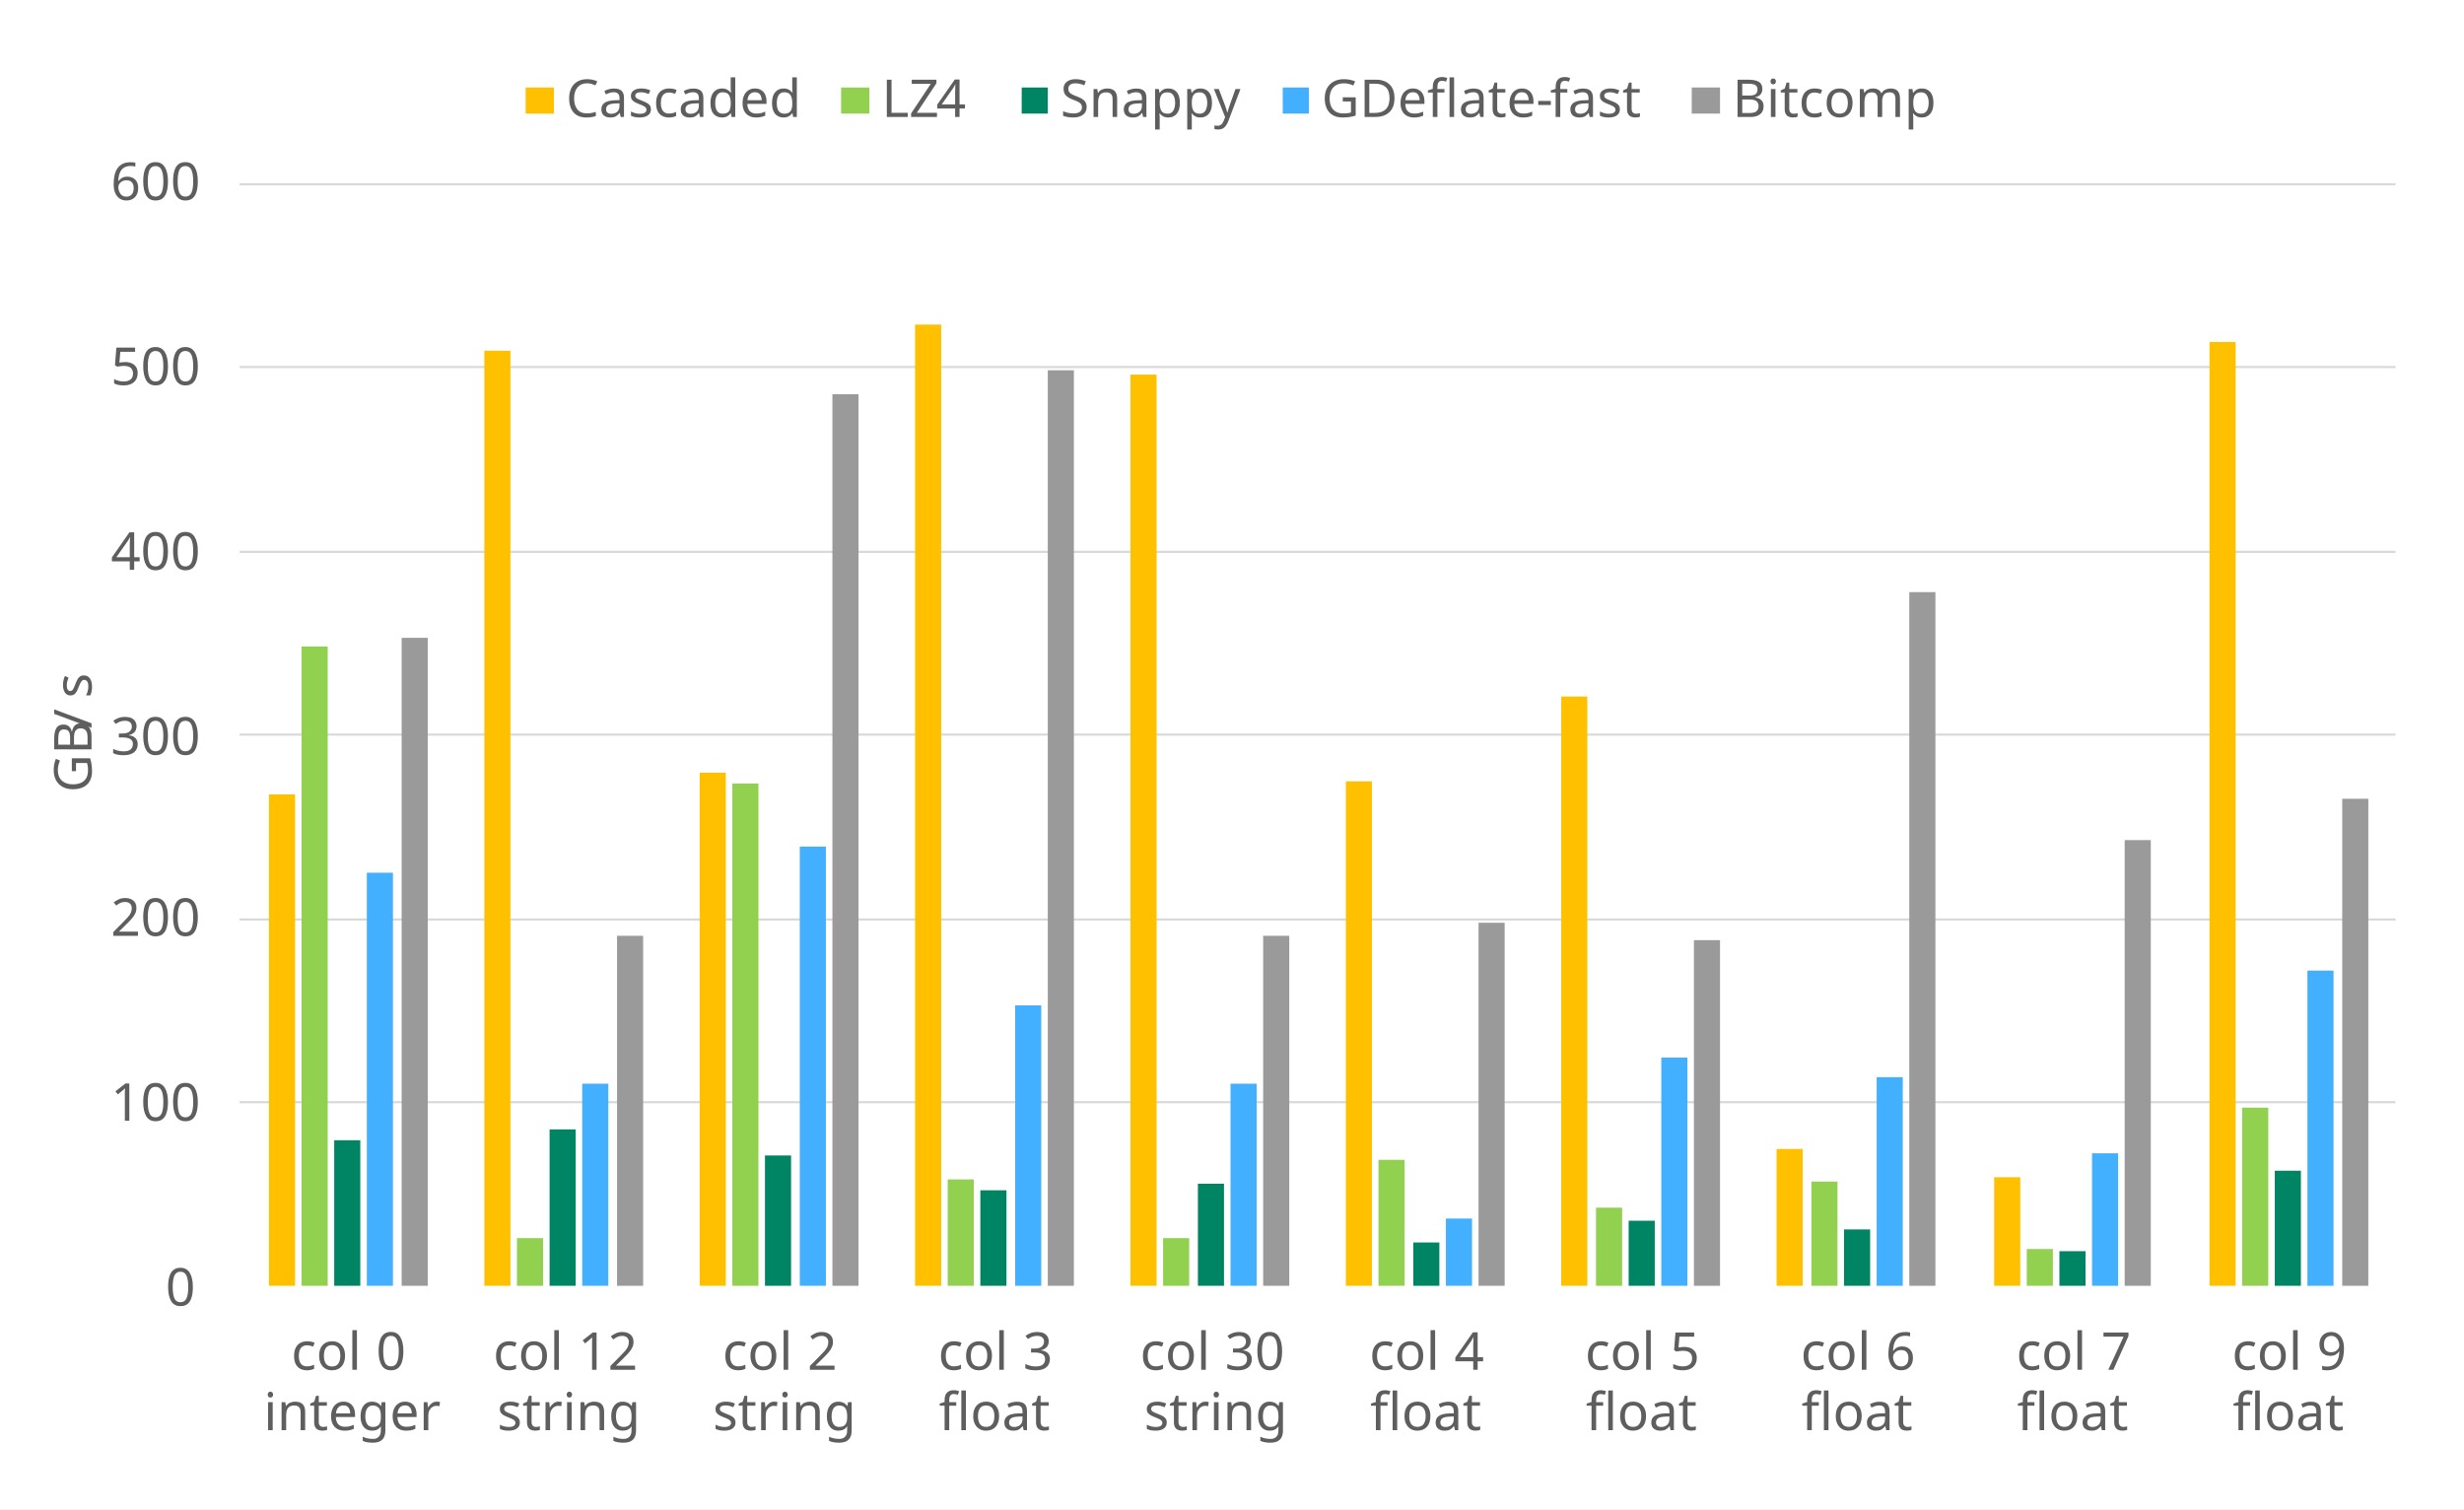
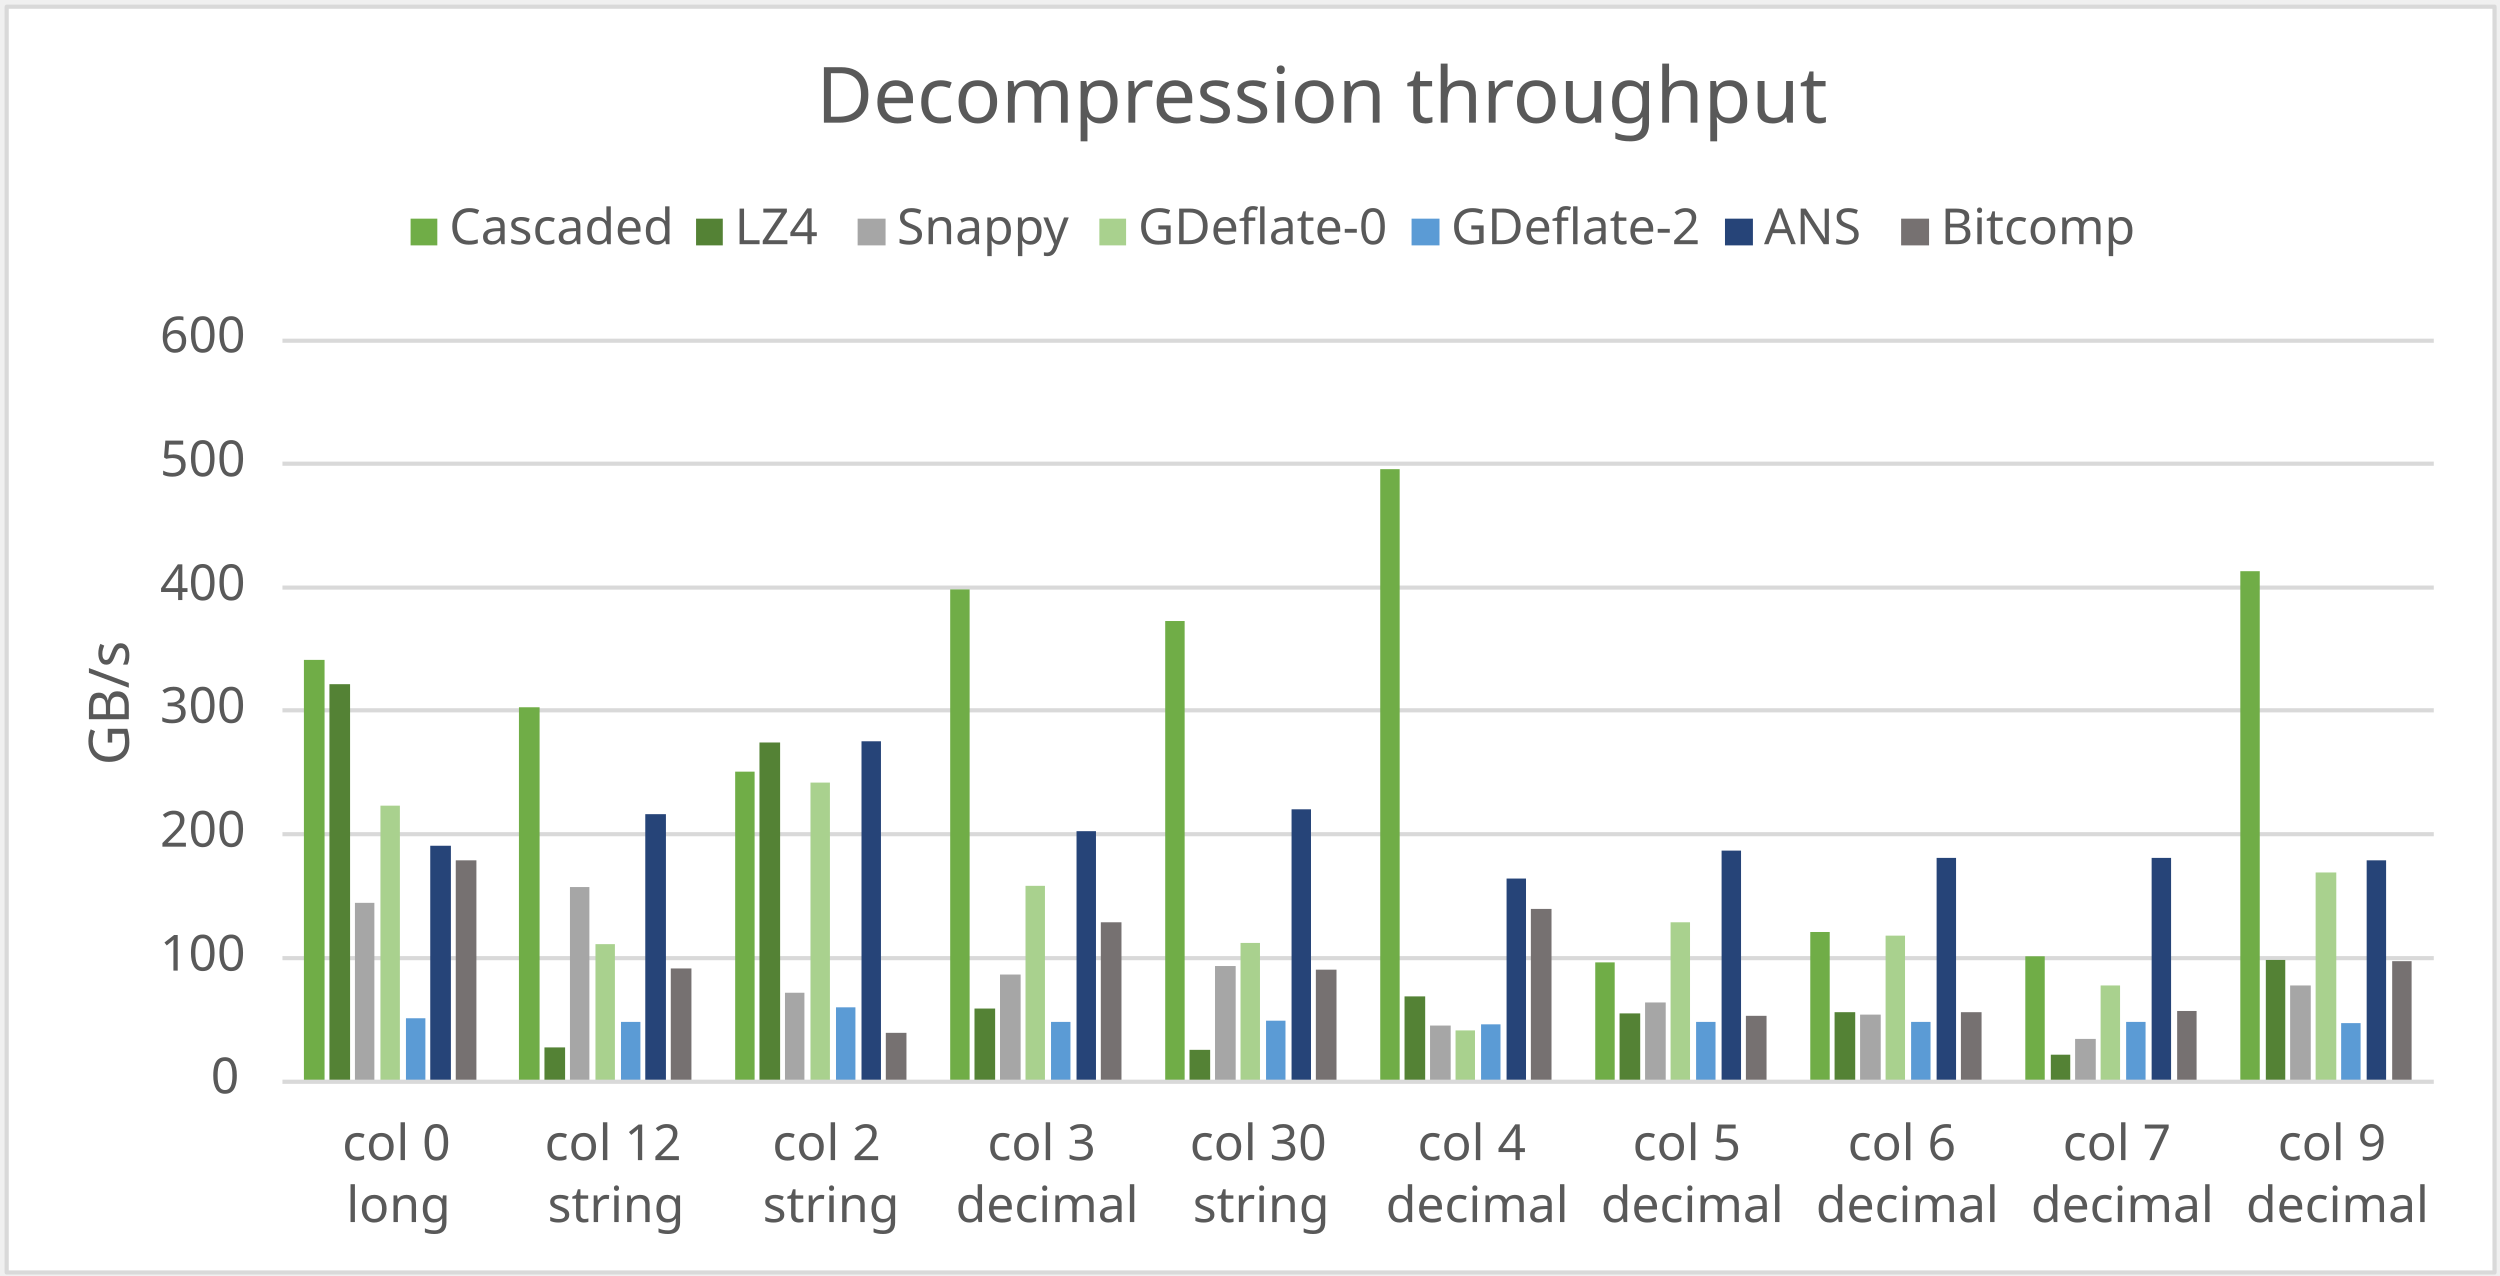
- <svg xmlns="http://www.w3.org/2000/svg" width="653" height="400" overflow="hidden">
+ <svg xmlns="http://www.w3.org/2000/svg" width="2058" height="1050" overflow="hidden">
  <defs>
    <clipPath id="clip0">
-       <rect x="193" y="248" width="653" height="400" />
+       <rect x="5234" y="6063" width="2058" height="1050" />
    </clipPath>
    <clipPath id="clip1">
-       <rect x="193" y="259" width="644" height="376" />
+       <rect x="5238" y="6068" width="2049" height="1041" />
    </clipPath>
    <clipPath id="clip2">
-       <rect x="256" y="296" width="573" height="294" />
+       <rect x="5466" y="6343" width="1774" height="613" />
    </clipPath>
    <clipPath id="clip3">
-       <rect x="256" y="296" width="573" height="294" />
+       <rect x="5466" y="6343" width="1774" height="613" />
    </clipPath>
    <clipPath id="clip4">
-       <rect x="256" y="296" width="573" height="294" />
+       <rect x="5466" y="6343" width="1774" height="613" />
    </clipPath>
    <clipPath id="clip5">
-       <rect x="256" y="296" width="573" height="294" />
+       <rect x="5466" y="6343" width="1774" height="613" />
    </clipPath>
    <clipPath id="clip6">
-       <rect x="256" y="296" width="573" height="294" />
+       <rect x="5466" y="6343" width="1774" height="613" />
    </clipPath>
    <clipPath id="clip7">
-       <rect x="193" y="259" width="644" height="376" />
+       <rect x="5466" y="6343" width="1774" height="613" />
    </clipPath>
    <clipPath id="clip8">
-       <rect x="193" y="259" width="644" height="376" />
+       <rect x="5466" y="6343" width="1774" height="613" />
    </clipPath>
    <clipPath id="clip9">
-       <rect x="193" y="259" width="644" height="376" />
+       <rect x="5238" y="6068" width="2049" height="1041" />
    </clipPath>
    <clipPath id="clip10">
-       <rect x="193" y="259" width="644" height="376" />
+       <rect x="5238" y="6068" width="2049" height="1041" />
    </clipPath>
    <clipPath id="clip11">
-       <rect x="193" y="259" width="644" height="376" />
+       <rect x="5238" y="6068" width="2049" height="1041" />
    </clipPath>
    <clipPath id="clip12">
-       <rect x="193" y="259" width="644" height="376" />
+       <rect x="5238" y="6068" width="2049" height="1041" />
    </clipPath>
    <clipPath id="clip13">
-       <rect x="193" y="259" width="644" height="376" />
+       <rect x="5238" y="6068" width="2049" height="1041" />
    </clipPath>
    <clipPath id="clip14">
-       <rect x="193" y="259" width="644" height="376" />
+       <rect x="5238" y="6068" width="2049" height="1041" />
    </clipPath>
    <clipPath id="clip15">
-       <rect x="193" y="259" width="644" height="376" />
+       <rect x="5238" y="6068" width="2049" height="1041" />
    </clipPath>
    <clipPath id="clip16">
-       <rect x="193" y="259" width="644" height="376" />
+       <rect x="5238" y="6068" width="2049" height="1041" />
    </clipPath>
    <clipPath id="clip17">
-       <rect x="193" y="259" width="644" height="376" />
+       <rect x="5238" y="6068" width="2049" height="1041" />
    </clipPath>
    <clipPath id="clip18">
-       <rect x="193" y="259" width="644" height="376" />
+       <rect x="5238" y="6068" width="2049" height="1041" />
    </clipPath>
    <clipPath id="clip19">
-       <rect x="193" y="259" width="644" height="376" />
+       <rect x="5238" y="6068" width="2049" height="1041" />
    </clipPath>
    <clipPath id="clip20">
-       <rect x="193" y="259" width="644" height="376" />
+       <rect x="5238" y="6068" width="2049" height="1041" />
    </clipPath>
    <clipPath id="clip21">
-       <rect x="193" y="259" width="644" height="376" />
+       <rect x="5238" y="6068" width="2049" height="1041" />
    </clipPath>
    <clipPath id="clip22">
-       <rect x="193" y="259" width="644" height="376" />
+       <rect x="5238" y="6068" width="2049" height="1041" />
    </clipPath>
    <clipPath id="clip23">
-       <rect x="193" y="259" width="644" height="376" />
+       <rect x="5238" y="6068" width="2049" height="1041" />
    </clipPath>
    <clipPath id="clip24">
-       <rect x="193" y="259" width="644" height="376" />
+       <rect x="5238" y="6068" width="2049" height="1041" />
    </clipPath>
    <clipPath id="clip25">
-       <rect x="193" y="259" width="644" height="376" />
+       <rect x="5238" y="6068" width="2049" height="1041" />
    </clipPath>
    <clipPath id="clip26">
-       <rect x="193" y="259" width="644" height="376" />
+       <rect x="5238" y="6068" width="2049" height="1041" />
    </clipPath>
    <clipPath id="clip27">
-       <rect x="193" y="259" width="644" height="376" />
+       <rect x="5238" y="6068" width="2049" height="1041" />
    </clipPath>
    <clipPath id="clip28">
-       <rect x="193" y="259" width="644" height="376" />
+       <rect x="5238" y="6068" width="2049" height="1041" />
    </clipPath>
    <clipPath id="clip29">
-       <rect x="193" y="259" width="644" height="376" />
+       <rect x="5238" y="6068" width="2049" height="1041" />
    </clipPath>
    <clipPath id="clip30">
-       <rect x="193" y="259" width="644" height="376" />
+       <rect x="5238" y="6068" width="2049" height="1041" />
    </clipPath>
    <clipPath id="clip31">
-       <rect x="193" y="259" width="644" height="376" />
+       <rect x="5238" y="6068" width="2049" height="1041" />
    </clipPath>
    <clipPath id="clip32">
-       <rect x="193" y="259" width="644" height="376" />
+       <rect x="5238" y="6068" width="2049" height="1041" />
    </clipPath>
    <clipPath id="clip33">
-       <rect x="193" y="259" width="644" height="376" />
+       <rect x="5238" y="6068" width="2049" height="1041" />
    </clipPath>
    <clipPath id="clip34">
-       <rect x="193" y="259" width="644" height="376" />
+       <rect x="5238" y="6068" width="2049" height="1041" />
    </clipPath>
    <clipPath id="clip35">
-       <rect x="193" y="259" width="644" height="376" />
+       <rect x="5238" y="6068" width="2049" height="1041" />
    </clipPath>
    <clipPath id="clip36">
-       <rect x="193" y="259" width="644" height="376" />
+       <rect x="5238" y="6068" width="2049" height="1041" />
    </clipPath>
    <clipPath id="clip37">
-       <rect x="193" y="259" width="644" height="376" />
+       <rect x="5238" y="6068" width="2049" height="1041" />
    </clipPath>
    <clipPath id="clip38">
-       <rect x="193" y="259" width="644" height="376" />
+       <rect x="5238" y="6068" width="2049" height="1041" />
    </clipPath>
    <clipPath id="clip39">
-       <rect x="193" y="259" width="644" height="376" />
+       <rect x="5238" y="6068" width="2049" height="1041" />
    </clipPath>
    <clipPath id="clip40">
-       <rect x="193" y="259" width="644" height="376" />
+       <rect x="5238" y="6068" width="2049" height="1041" />
    </clipPath>
    <clipPath id="clip41">
-       <rect x="193" y="259" width="644" height="376" />
+       <rect x="5238" y="6068" width="2049" height="1041" />
    </clipPath>
    <clipPath id="clip42">
-       <rect x="193" y="259" width="644" height="376" />
+       <rect x="5238" y="6068" width="2049" height="1041" />
    </clipPath>
    <clipPath id="clip43">
-       <rect x="193" y="259" width="644" height="376" />
+       <rect x="5238" y="6068" width="2049" height="1041" />
    </clipPath>
    <clipPath id="clip44">
-       <rect x="193" y="259" width="644" height="376" />
+       <rect x="5238" y="6068" width="2049" height="1041" />
    </clipPath>
    <clipPath id="clip45">
-       <rect x="193" y="259" width="644" height="376" />
+       <rect x="5238" y="6068" width="2049" height="1041" />
+     </clipPath>
+     <clipPath id="clip46">
+       <rect x="5238" y="6068" width="2049" height="1041" />
+     </clipPath>
+     <clipPath id="clip47">
+       <rect x="5238" y="6068" width="2049" height="1041" />
+     </clipPath>
+     <clipPath id="clip48">
+       <rect x="5238" y="6068" width="2049" height="1041" />
+     </clipPath>
+     <clipPath id="clip49">
+       <rect x="5238" y="6068" width="2049" height="1041" />
+     </clipPath>
+     <clipPath id="clip50">
+       <rect x="5238" y="6068" width="2049" height="1041" />
+     </clipPath>
+     <clipPath id="clip51">
+       <rect x="5238" y="6068" width="2049" height="1041" />
+     </clipPath>
+     <clipPath id="clip52">
+       <rect x="5238" y="6068" width="2049" height="1041" />
    </clipPath>
  </defs>
-   <g clip-path="url(#clip0)" transform="translate(-193 -248)">
-     <path d="M0 0 1106.72 0 1106.72 622.529 0 622.529Z" fill="#FFFFFF" transform="matrix(1.00024 0 0 1 143.197 47.5393)" />
-     <text fill="#8C8C8C" font-family="Trebuchet MS,Trebuchet MS_MSFontService,sans-serif" font-weight="400" font-size="16" transform="matrix(0.576555 0 0 0.576416 1149.51 649)">25</text>
-     <text font-family="Trebuchet MS,Trebuchet MS_MSFontService,sans-serif" font-weight="400" font-size="64" transform="matrix(0.576555 0 0 0.576416 439.786 148)">DECOMPRESSION THROUGHPUT<tspan fill="#76B900" font-size="40" x="350.417" y="55.516">A</tspan>
-       <tspan fill="#76B900" font-size="40" x="374.417" y="55.516">100 40</tspan>
-       <tspan fill="#76B900" font-size="40" x="491.417" y="55.516">GB</tspan>
-     </text>
+   <g clip-path="url(#clip0)" transform="translate(-5234 -6063)">
+     <rect x="5239" y="6068" width="2048" height="1042" fill="#FFFFFF" fill-opacity="1" />
    <g clip-path="url(#clip1)">
-       <path d="M113.266 492.548 684.494 492.548M113.266 444.129 684.494 444.129M113.266 395.133 684.494 395.133M113.266 346.714 684.494 346.714M113.266 297.719 684.494 297.719M113.266 249.3 684.494 249.3" stroke="#D9D9D9" stroke-width="0.576" stroke-linejoin="round" stroke-miterlimit="10" fill="none" transform="matrix(1.00024 0 0 1 143.197 47.5393)" />
+       <path d="M5466.5 6851.73 7237.5 6851.73M5466.5 6749.72 7237.5 6749.72M5466.5 6647.72 7237.5 6647.72M5466.5 6546.71 7237.5 6546.71M5466.5 6444.71 7237.5 6444.71M5466.5 6343.5 7237.5 6343.5" stroke="#D9D9D9" stroke-width="3.438" stroke-linecap="butt" stroke-linejoin="round" stroke-miterlimit="10" stroke-opacity="1" fill="none" fill-rule="nonzero" />
    </g>
    <g clip-path="url(#clip2)">
-       <path d="M121.047 410.985 127.964 410.985 127.964 541.255 121.047 541.255ZM178.113 293.396 185.03 293.396 185.03 541.255 178.113 541.255ZM235.178 405.22 242.095 405.22 242.095 541.255 235.178 541.255ZM292.243 286.479 299.16 286.479 299.16 541.255 292.243 541.255ZM349.308 299.736 356.225 299.736 356.225 541.255 349.308 541.255ZM406.373 407.526 413.29 407.526 413.29 541.255 406.373 541.255ZM463.439 385.046 470.356 385.046 470.356 541.255 463.439 541.255ZM520.504 504.94 527.421 504.94 527.421 541.255 520.504 541.255ZM578.145 512.434 585.062 512.434 585.062 541.255 578.145 541.255ZM635.211 291.09 642.128 291.09 642.128 541.255 635.211 541.255Z" fill="#FFC000" transform="matrix(1.00024 0 0 1 143.197 47.5393)" />
+       <path d="M5484.18 6606.22 5501.18 6606.22 5501.18 6953 5484.18 6953ZM5661.19 6645.22 5678.19 6645.22 5678.19 6953 5661.19 6953ZM5839.19 6698.22 5855.19 6698.22 5855.19 6953 5839.19 6953ZM6016.2 6548.21 6032.2 6548.21 6032.2 6953 6016.2 6953ZM6193.2 6574.22 6209.2 6574.22 6209.2 6953 6193.2 6953ZM6370.21 6449.21 6386.21 6449.21 6386.21 6953 6370.21 6953ZM6547.21 6855.23 6563.22 6855.23 6563.22 6953 6547.21 6953ZM6724.22 6830.22 6740.22 6830.22 6740.22 6953 6724.22 6953ZM6901.23 6850.23 6917.23 6850.23 6917.23 6953 6901.23 6953ZM7078.23 6533.21 7094.23 6533.21 7094.23 6953 7078.23 6953Z" fill="#70AD47" fill-rule="nonzero" fill-opacity="1" />
    </g>
    <g clip-path="url(#clip3)">
-       <path d="M129.694 371.788 136.611 371.788 136.611 541.255 129.694 541.255ZM186.759 528.574 193.676 528.574 193.676 541.255 186.759 541.255ZM243.824 408.103 250.741 408.103 250.741 541.255 243.824 541.255ZM300.889 513.01 307.806 513.01 307.806 541.255 300.889 541.255ZM357.954 528.574 364.871 528.574 364.871 541.255 357.954 541.255ZM415.02 507.823 421.937 507.823 421.937 541.255 415.02 541.255ZM472.661 520.504 479.578 520.504 479.578 541.255 472.661 541.255ZM529.726 513.587 536.643 513.587 536.643 541.255 529.726 541.255ZM586.792 531.456 593.709 531.456 593.709 541.255 586.792 541.255ZM643.857 493.989 650.774 493.989 650.774 541.255 643.857 541.255Z" fill="#92D050" transform="matrix(1.00024 0 0 1 143.197 47.5393)" />
+       <path d="M5505.18 6626.22 5522.18 6626.22 5522.18 6953 5505.18 6953ZM5682.19 6925.23 5699.19 6925.23 5699.19 6953 5682.19 6953ZM5859.19 6674.22 5876.19 6674.22 5876.19 6953 5859.19 6953ZM6036.2 6893.23 6053.2 6893.23 6053.2 6953 6036.2 6953ZM6213.2 6927.23 6230.2 6927.23 6230.2 6953 6213.2 6953ZM6390.21 6883.23 6407.21 6883.23 6407.21 6953 6390.21 6953ZM6567.22 6897.23 6584.22 6897.23 6584.22 6953 6567.22 6953ZM6744.22 6896.23 6761.22 6896.23 6761.22 6953 6744.22 6953ZM6922.23 6931.23 6938.23 6931.23 6938.23 6953 6922.23 6953ZM7099.23 6853.23 7115.23 6853.23 7115.23 6953 7099.23 6953Z" fill="#548235" fill-rule="nonzero" fill-opacity="1" />
    </g>
    <g clip-path="url(#clip4)">
-       <path d="M138.34 502.635 145.257 502.635 145.257 541.255 138.34 541.255ZM195.405 499.753 202.322 499.753 202.322 541.255 195.405 541.255ZM252.47 506.67 259.387 506.67 259.387 541.255 252.47 541.255ZM309.535 515.892 316.452 515.892 316.452 541.255 309.535 541.255ZM367.177 514.163 374.094 514.163 374.094 541.255 367.177 541.255ZM424.242 529.726 431.159 529.726 431.159 541.255 424.242 541.255ZM481.307 523.962 488.224 523.962 488.224 541.255 481.307 541.255ZM538.373 526.268 545.29 526.268 545.29 541.255 538.373 541.255ZM595.438 532.032 602.355 532.032 602.355 541.255 595.438 541.255ZM652.503 510.705 659.42 510.705 659.42 541.255 652.503 541.255Z" fill="#008564" transform="matrix(1.00024 0 0 1 143.197 47.5393)" />
+       <path d="M5526.18 6806.22 5542.18 6806.22 5542.18 6953 5526.18 6953ZM5703.19 6793.22 5719.19 6793.22 5719.19 6953 5703.19 6953ZM5880.19 6880.23 5896.19 6880.23 5896.19 6953 5880.19 6953ZM6057.2 6865.23 6074.2 6865.23 6074.2 6953 6057.2 6953ZM6234.2 6858.23 6251.21 6858.23 6251.21 6953 6234.2 6953ZM6411.21 6907.23 6428.21 6907.23 6428.21 6953 6411.21 6953ZM6588.22 6888.23 6605.22 6888.23 6605.22 6953 6588.22 6953ZM6765.22 6898.23 6782.22 6898.23 6782.22 6953 6765.22 6953ZM6942.23 6918.23 6959.23 6918.23 6959.23 6953 6942.23 6953ZM7119.23 6874.23 7136.23 6874.23 7136.23 6953 7119.23 6953Z" fill="#A6A6A6" fill-rule="nonzero" fill-opacity="1" />
    </g>
    <g clip-path="url(#clip5)">
-       <path d="M146.986 431.736 153.903 431.736 153.903 541.255 146.986 541.255ZM204.051 487.648 210.968 487.648 210.968 541.255 204.051 541.255ZM261.693 424.819 268.61 424.819 268.61 541.255 261.693 541.255ZM318.758 466.897 325.675 466.897 325.675 541.255 318.758 541.255ZM375.823 487.648 382.74 487.648 382.74 541.255 375.823 541.255ZM432.888 523.386 439.805 523.386 439.805 541.255 432.888 541.255ZM489.954 480.731 496.871 480.731 496.871 541.255 489.954 541.255ZM547.019 485.919 553.936 485.919 553.936 541.255 547.019 541.255ZM604.084 506.093 611.001 506.093 611.001 541.255 604.084 541.255ZM661.149 457.674 668.066 457.674 668.066 541.255 661.149 541.255Z" fill="#43AFFF" transform="matrix(1.00024 0 0 1 143.197 47.5393)" />
+       <path d="M5547.18 6726.22 5563.18 6726.22 5563.18 6953 5547.18 6953ZM5724.19 6840.22 5740.19 6840.22 5740.19 6953 5724.19 6953ZM5901.19 6707.22 5917.19 6707.22 5917.19 6953 5901.19 6953ZM6078.2 6792.22 6094.2 6792.22 6094.2 6953 6078.2 6953ZM6255.21 6839.22 6271.21 6839.22 6271.21 6953 6255.21 6953ZM6432.21 6911.23 6448.21 6911.23 6448.21 6953 6432.21 6953ZM6609.22 6822.22 6625.22 6822.22 6625.22 6953 6609.22 6953ZM6786.22 6833.22 6802.22 6833.22 6802.22 6953 6786.22 6953ZM6963.23 6874.23 6979.23 6874.23 6979.23 6953 6963.23 6953ZM7140.23 6781.22 7157.23 6781.22 7157.23 6953 7140.23 6953Z" fill="#A9D18E" fill-rule="nonzero" fill-opacity="1" />
    </g>
    <g clip-path="url(#clip6)">
-       <path d="M156.209 369.483 163.126 369.483 163.126 541.255 156.209 541.255ZM213.274 448.452 220.191 448.452 220.191 541.255 213.274 541.255ZM270.339 304.924 277.256 304.924 277.256 541.255 270.339 541.255ZM327.404 298.584 334.321 298.584 334.321 541.255 327.404 541.255ZM384.47 448.452 391.387 448.452 391.387 541.255 384.47 541.255ZM441.535 444.993 448.452 444.993 448.452 541.255 441.535 541.255ZM498.6 449.605 505.517 449.605 505.517 541.255 498.6 541.255ZM555.665 357.378 562.582 357.378 562.582 541.255 555.665 541.255ZM612.73 423.089 619.647 423.089 619.647 541.255 612.73 541.255ZM670.372 412.137 677.289 412.137 677.289 541.255 670.372 541.255Z" fill="#9A9A9A" transform="matrix(1.00024 0 0 1 143.197 47.5393)" />
+       <path d="M5568.18 6901.23 5584.18 6901.23 5584.18 6953 5568.18 6953ZM5745.19 6904.23 5761.19 6904.23 5761.19 6953 5745.19 6953ZM5922.19 6892.23 5938.19 6892.23 5938.19 6953 5922.19 6953ZM6099.2 6904.23 6115.2 6904.23 6115.2 6953 6099.2 6953ZM6276.21 6903.23 6292.21 6903.23 6292.21 6953 6276.21 6953ZM6453.21 6906.23 6469.21 6906.23 6469.21 6953 6453.21 6953ZM6630.22 6904.23 6646.22 6904.23 6646.22 6953 6630.22 6953ZM6807.22 6904.23 6823.22 6904.23 6823.22 6953 6807.22 6953ZM6984.23 6904.23 7000.23 6904.23 7000.23 6953 6984.23 6953ZM7161.23 6905.23 7177.24 6905.23 7177.24 6953 7161.23 6953Z" fill="#5B9BD5" fill-rule="nonzero" fill-opacity="1" />
    </g>
    <g clip-path="url(#clip7)">
-       <path d="M113.266 541.543 684.494 541.543" stroke="#FFFFFF" stroke-width="0.576" stroke-linejoin="round" stroke-miterlimit="10" fill="none" fill-rule="evenodd" transform="matrix(1.00024 0 0 1 143.197 47.5393)" />
+       <path d="M5588.18 6759.22 5605.18 6759.22 5605.18 6953 5588.18 6953ZM5765.19 6733.22 5782.19 6733.22 5782.19 6953 5765.19 6953ZM5943.19 6673.22 5959.2 6673.22 5959.2 6953 5943.19 6953ZM6120.2 6747.22 6136.2 6747.22 6136.2 6953 6120.2 6953ZM6297.21 6729.22 6313.21 6729.22 6313.21 6953 6297.21 6953ZM6474.21 6786.22 6490.21 6786.22 6490.21 6953 6474.21 6953ZM6651.22 6763.22 6667.22 6763.22 6667.22 6953 6651.22 6953ZM6828.22 6769.22 6844.22 6769.22 6844.22 6953 6828.22 6953ZM7005.23 6769.22 7021.23 6769.22 7021.23 6953 7005.23 6953ZM7182.24 6771.22 7198.24 6771.22 7198.24 6953 7182.24 6953Z" fill="#264478" fill-rule="nonzero" fill-opacity="1" />
    </g>
    <g clip-path="url(#clip8)">
-       <text fill="#5E5E5E" font-family="Trebuchet MS,Trebuchet MS_MSFontService,sans-serif" font-weight="400" font-size="24" transform="matrix(0.576555 0 0 0.576416 236.879 594)">0</text>
+       <path d="M5609.18 6771.22 5626.18 6771.22 5626.18 6953 5609.18 6953ZM5786.19 6860.23 5803.19 6860.23 5803.19 6953 5786.19 6953ZM5963.2 6913.23 5980.2 6913.23 5980.2 6953 5963.2 6953ZM6140.2 6822.22 6157.2 6822.22 6157.2 6953 6140.2 6953ZM6317.21 6861.23 6334.21 6861.23 6334.21 6953 6317.21 6953ZM6494.21 6811.22 6511.21 6811.22 6511.21 6953 6494.21 6953ZM6671.22 6899.23 6688.22 6899.23 6688.22 6953 6671.22 6953ZM6848.22 6896.23 6865.23 6896.23 6865.23 6953 6848.22 6953ZM7026.23 6895.23 7042.23 6895.23 7042.23 6953 7026.23 6953ZM7203.24 6854.23 7219.24 6854.23 7219.24 6953 7203.24 6953Z" fill="#767171" fill-rule="nonzero" fill-opacity="1" />
    </g>
    <g clip-path="url(#clip9)">
-       <text fill="#5E5E5E" font-family="Trebuchet MS,Trebuchet MS_MSFontService,sans-serif" font-weight="400" font-size="24" transform="matrix(0.576555 0 0 0.576416 222.365 545)">100</text>
+       <path d="M5466.5 6953.5 7237.5 6953.5" stroke="#D9D9D9" stroke-width="3.438" stroke-linecap="butt" stroke-linejoin="round" stroke-miterlimit="10" stroke-opacity="1" fill="none" fill-rule="evenodd" />
    </g>
    <g clip-path="url(#clip10)">
-       <text fill="#5E5E5E" font-family="Trebuchet MS,Trebuchet MS_MSFontService,sans-serif" font-weight="400" font-size="24" transform="matrix(0.576555 0 0 0.576416 222.365 496)">200</text>
+       <text fill="#595959" fill-opacity="1" font-family="Calibri,Calibri_MSFontService,sans-serif" font-style="normal" font-variant="normal" font-weight="400" font-stretch="normal" font-size="41" text-anchor="start" direction="ltr" writing-mode="lr-tb" unicode-bidi="normal" text-decoration="none" transform="matrix(1 0 0 1 5407.53 6963)">0</text>
    </g>
    <g clip-path="url(#clip11)">
-       <text fill="#5E5E5E" font-family="Trebuchet MS,Trebuchet MS_MSFontService,sans-serif" font-weight="400" font-size="24" transform="matrix(0.576555 0 0 0.576416 222.365 448)">300</text>
+       <text fill="#595959" fill-opacity="1" font-family="Calibri,Calibri_MSFontService,sans-serif" font-style="normal" font-variant="normal" font-weight="400" font-stretch="normal" font-size="41" text-anchor="start" direction="ltr" writing-mode="lr-tb" unicode-bidi="normal" text-decoration="none" transform="matrix(1 0 0 1 5365.73 6862)">100</text>
    </g>
    <g clip-path="url(#clip12)">
-       <text fill="#5E5E5E" font-family="Trebuchet MS,Trebuchet MS_MSFontService,sans-serif" font-weight="400" font-size="24" transform="matrix(0.576555 0 0 0.576416 222.365 399)">400</text>
+       <text fill="#595959" fill-opacity="1" font-family="Calibri,Calibri_MSFontService,sans-serif" font-style="normal" font-variant="normal" font-weight="400" font-stretch="normal" font-size="41" text-anchor="start" direction="ltr" writing-mode="lr-tb" unicode-bidi="normal" text-decoration="none" transform="matrix(1 0 0 1 5365.73 6760)">200</text>
    </g>
    <g clip-path="url(#clip13)">
-       <text fill="#5E5E5E" font-family="Trebuchet MS,Trebuchet MS_MSFontService,sans-serif" font-weight="400" font-size="24" transform="matrix(0.576555 0 0 0.576416 222.365 350)">500</text>
+       <text fill="#595959" fill-opacity="1" font-family="Calibri,Calibri_MSFontService,sans-serif" font-style="normal" font-variant="normal" font-weight="400" font-stretch="normal" font-size="41" text-anchor="start" direction="ltr" writing-mode="lr-tb" unicode-bidi="normal" text-decoration="none" transform="matrix(1 0 0 1 5365.73 6658)">300</text>
    </g>
    <g clip-path="url(#clip14)">
-       <text fill="#5E5E5E" font-family="Trebuchet MS,Trebuchet MS_MSFontService,sans-serif" font-weight="400" font-size="24" transform="matrix(0.576555 0 0 0.576416 222.365 301)">600</text>
+       <text fill="#595959" fill-opacity="1" font-family="Calibri,Calibri_MSFontService,sans-serif" font-style="normal" font-variant="normal" font-weight="400" font-stretch="normal" font-size="41" text-anchor="start" direction="ltr" writing-mode="lr-tb" unicode-bidi="normal" text-decoration="none" transform="matrix(1 0 0 1 5365.73 6557)">400</text>
    </g>
    <g clip-path="url(#clip15)">
-       <text fill="#5E5E5E" font-family="Trebuchet MS,Trebuchet MS_MSFontService,sans-serif" font-weight="400" font-size="24" transform="matrix(0.576555 0 0 0.576416 270.182 611)">col <tspan font-size="24" x="39" y="0">0</tspan>
-       </text>
+       <text fill="#595959" fill-opacity="1" font-family="Calibri,Calibri_MSFontService,sans-serif" font-style="normal" font-variant="normal" font-weight="400" font-stretch="normal" font-size="41" text-anchor="start" direction="ltr" writing-mode="lr-tb" unicode-bidi="normal" text-decoration="none" transform="matrix(1 0 0 1 5365.73 6455)">500</text>
    </g>
    <g clip-path="url(#clip16)">
-       <text fill="#5E5E5E" font-family="Trebuchet MS,Trebuchet MS_MSFontService,sans-serif" font-weight="400" font-size="24" transform="matrix(0.576555 0 0 0.576416 262.871 627)">integer</text>
+       <text fill="#595959" fill-opacity="1" font-family="Calibri,Calibri_MSFontService,sans-serif" font-style="normal" font-variant="normal" font-weight="400" font-stretch="normal" font-size="41" text-anchor="start" direction="ltr" writing-mode="lr-tb" unicode-bidi="normal" text-decoration="none" transform="matrix(1 0 0 1 5365.73 6353)">600</text>
    </g>
    <g clip-path="url(#clip17)">
-       <text fill="#5E5E5E" font-family="Trebuchet MS,Trebuchet MS_MSFontService,sans-serif" font-weight="400" font-size="24" transform="matrix(0.576555 0 0 0.576416 323.701 611)">col <tspan font-size="24" x="39" y="0">12</tspan>
-       </text>
+       <text fill="#595959" fill-opacity="1" font-family="Calibri,Calibri_MSFontService,sans-serif" font-style="normal" font-variant="normal" font-weight="400" font-stretch="normal" font-size="41" text-anchor="start" direction="ltr" writing-mode="lr-tb" unicode-bidi="normal" text-decoration="none" transform="matrix(1 0 0 1 5515.78 7018)">col 0</text>
    </g>
    <g clip-path="url(#clip18)">
-       <text fill="#5E5E5E" font-family="Trebuchet MS,Trebuchet MS_MSFontService,sans-serif" font-weight="400" font-size="24" transform="matrix(0.576555 0 0 0.576416 324.764 627)">string</text>
+       <text fill="#595959" fill-opacity="1" font-family="Calibri,Calibri_MSFontService,sans-serif" font-style="normal" font-variant="normal" font-weight="400" font-stretch="normal" font-size="41" text-anchor="start" direction="ltr" writing-mode="lr-tb" unicode-bidi="normal" text-decoration="none" transform="matrix(1 0 0 1 5519.07 7069)">long</text>
    </g>
    <g clip-path="url(#clip19)">
-       <text fill="#5E5E5E" font-family="Trebuchet MS,Trebuchet MS_MSFontService,sans-serif" font-weight="400" font-size="24" transform="matrix(0.576555 0 0 0.576416 384.478 611)">col <tspan font-size="24" x="39" y="0">2</tspan>
-       </text>
+       <text fill="#595959" fill-opacity="1" font-family="Calibri,Calibri_MSFontService,sans-serif" font-style="normal" font-variant="normal" font-weight="400" font-stretch="normal" font-size="41" text-anchor="start" direction="ltr" writing-mode="lr-tb" unicode-bidi="normal" text-decoration="none" transform="matrix(1 0 0 1 5682.37 7018)">col 12</text>
    </g>
    <g clip-path="url(#clip20)">
-       <text fill="#5E5E5E" font-family="Trebuchet MS,Trebuchet MS_MSFontService,sans-serif" font-weight="400" font-size="24" transform="matrix(0.576555 0 0 0.576416 381.912 627)">string</text>
+       <text fill="#595959" fill-opacity="1" font-family="Calibri,Calibri_MSFontService,sans-serif" font-style="normal" font-variant="normal" font-weight="400" font-stretch="normal" font-size="41" text-anchor="start" direction="ltr" writing-mode="lr-tb" unicode-bidi="normal" text-decoration="none" transform="matrix(1 0 0 1 5684.81 7069)">string</text>
    </g>
    <g clip-path="url(#clip21)">
-       <text fill="#5E5E5E" font-family="Trebuchet MS,Trebuchet MS_MSFontService,sans-serif" font-weight="400" font-size="24" transform="matrix(0.576555 0 0 0.576416 441.625 611)">col <tspan font-size="24" x="39" y="0">3</tspan>
-       </text>
+       <text fill="#595959" fill-opacity="1" font-family="Calibri,Calibri_MSFontService,sans-serif" font-style="normal" font-variant="normal" font-weight="400" font-stretch="normal" font-size="41" text-anchor="start" direction="ltr" writing-mode="lr-tb" unicode-bidi="normal" text-decoration="none" transform="matrix(1 0 0 1 5869.85 7018)">col 2</text>
    </g>
    <g clip-path="url(#clip22)">
-       <text fill="#5E5E5E" font-family="Trebuchet MS,Trebuchet MS_MSFontService,sans-serif" font-weight="400" font-size="24" transform="matrix(0.576555 0 0 0.576416 441.829 627)">float</text>
+       <text fill="#595959" fill-opacity="1" font-family="Calibri,Calibri_MSFontService,sans-serif" font-style="normal" font-variant="normal" font-weight="400" font-stretch="normal" font-size="41" text-anchor="start" direction="ltr" writing-mode="lr-tb" unicode-bidi="normal" text-decoration="none" transform="matrix(1 0 0 1 5861.85 7069)">string</text>
    </g>
    <g clip-path="url(#clip23)">
-       <text fill="#5E5E5E" font-family="Trebuchet MS,Trebuchet MS_MSFontService,sans-serif" font-weight="400" font-size="24" transform="matrix(0.576555 0 0 0.576416 495.144 611)">col <tspan font-size="24" x="39" y="0">30</tspan>
-       </text>
+       <text fill="#595959" fill-opacity="1" font-family="Calibri,Calibri_MSFontService,sans-serif" font-style="normal" font-variant="normal" font-weight="400" font-stretch="normal" font-size="41" text-anchor="start" direction="ltr" writing-mode="lr-tb" unicode-bidi="normal" text-decoration="none" transform="matrix(1 0 0 1 6046.89 7018)">col 3</text>
    </g>
    <g clip-path="url(#clip24)">
-       <text fill="#5E5E5E" font-family="Trebuchet MS,Trebuchet MS_MSFontService,sans-serif" font-weight="400" font-size="24" transform="matrix(0.576555 0 0 0.576416 496.208 627)">string</text>
+       <text fill="#595959" fill-opacity="1" font-family="Calibri,Calibri_MSFontService,sans-serif" font-style="normal" font-variant="normal" font-weight="400" font-stretch="normal" font-size="41" text-anchor="start" direction="ltr" writing-mode="lr-tb" unicode-bidi="normal" text-decoration="none" transform="matrix(1 0 0 1 6020.69 7069)">decimal</text>
    </g>
    <g clip-path="url(#clip25)">
-       <text fill="#5E5E5E" font-family="Trebuchet MS,Trebuchet MS_MSFontService,sans-serif" font-weight="400" font-size="24" transform="matrix(0.576555 0 0 0.576416 555.921 611)">col <tspan font-size="24" x="39" y="0">4</tspan>
-       </text>
+       <text fill="#595959" fill-opacity="1" font-family="Calibri,Calibri_MSFontService,sans-serif" font-style="normal" font-variant="normal" font-weight="400" font-stretch="normal" font-size="41" text-anchor="start" direction="ltr" writing-mode="lr-tb" unicode-bidi="normal" text-decoration="none" transform="matrix(1 0 0 1 6213.48 7018)">col 30</text>
    </g>
    <g clip-path="url(#clip26)">
-       <text fill="#5E5E5E" font-family="Trebuchet MS,Trebuchet MS_MSFontService,sans-serif" font-weight="400" font-size="24" transform="matrix(0.576555 0 0 0.576416 556.125 627)">float</text>
+       <text fill="#595959" fill-opacity="1" font-family="Calibri,Calibri_MSFontService,sans-serif" font-style="normal" font-variant="normal" font-weight="400" font-stretch="normal" font-size="41" text-anchor="start" direction="ltr" writing-mode="lr-tb" unicode-bidi="normal" text-decoration="none" transform="matrix(1 0 0 1 6215.92 7069)">string</text>
    </g>
    <g clip-path="url(#clip27)">
-       <text fill="#5E5E5E" font-family="Trebuchet MS,Trebuchet MS_MSFontService,sans-serif" font-weight="400" font-size="24" transform="matrix(0.576555 0 0 0.576416 613.069 611)">col <tspan font-size="24" x="39" y="0">5</tspan>
-       </text>
+       <text fill="#595959" fill-opacity="1" font-family="Calibri,Calibri_MSFontService,sans-serif" font-style="normal" font-variant="normal" font-weight="400" font-stretch="normal" font-size="41" text-anchor="start" direction="ltr" writing-mode="lr-tb" unicode-bidi="normal" text-decoration="none" transform="matrix(1 0 0 1 6400.97 7018)">col 4</text>
    </g>
    <g clip-path="url(#clip28)">
-       <text fill="#5E5E5E" font-family="Trebuchet MS,Trebuchet MS_MSFontService,sans-serif" font-weight="400" font-size="24" transform="matrix(0.576555 0 0 0.576416 613.273 627)">float</text>
+       <text fill="#595959" fill-opacity="1" font-family="Calibri,Calibri_MSFontService,sans-serif" font-style="normal" font-variant="normal" font-weight="400" font-stretch="normal" font-size="41" text-anchor="start" direction="ltr" writing-mode="lr-tb" unicode-bidi="normal" text-decoration="none" transform="matrix(1 0 0 1 6374.77 7069)">decimal</text>
    </g>
    <g clip-path="url(#clip29)">
-       <text fill="#5E5E5E" font-family="Trebuchet MS,Trebuchet MS_MSFontService,sans-serif" font-weight="400" font-size="24" transform="matrix(0.576555 0 0 0.576416 670.217 611)">col <tspan font-size="24" x="39" y="0">6</tspan>
-       </text>
+       <text fill="#595959" fill-opacity="1" font-family="Calibri,Calibri_MSFontService,sans-serif" font-style="normal" font-variant="normal" font-weight="400" font-stretch="normal" font-size="41" text-anchor="start" direction="ltr" writing-mode="lr-tb" unicode-bidi="normal" text-decoration="none" transform="matrix(1 0 0 1 6578.01 7018)">col 5</text>
    </g>
    <g clip-path="url(#clip30)">
-       <text fill="#5E5E5E" font-family="Trebuchet MS,Trebuchet MS_MSFontService,sans-serif" font-weight="400" font-size="24" transform="matrix(0.576555 0 0 0.576416 670.421 627)">float</text>
+       <text fill="#595959" fill-opacity="1" font-family="Calibri,Calibri_MSFontService,sans-serif" font-style="normal" font-variant="normal" font-weight="400" font-stretch="normal" font-size="41" text-anchor="start" direction="ltr" writing-mode="lr-tb" unicode-bidi="normal" text-decoration="none" transform="matrix(1 0 0 1 6551.8 7069)">decimal</text>
    </g>
    <g clip-path="url(#clip31)">
-       <text fill="#5E5E5E" font-family="Trebuchet MS,Trebuchet MS_MSFontService,sans-serif" font-weight="400" font-size="24" transform="matrix(0.576555 0 0 0.576416 727.362 611)">col <tspan font-size="24" x="39" y="0">7</tspan>
-       </text>
+       <text fill="#595959" fill-opacity="1" font-family="Calibri,Calibri_MSFontService,sans-serif" font-style="normal" font-variant="normal" font-weight="400" font-stretch="normal" font-size="41" text-anchor="start" direction="ltr" writing-mode="lr-tb" unicode-bidi="normal" text-decoration="none" transform="matrix(1 0 0 1 6755.05 7018)">col 6</text>
    </g>
    <g clip-path="url(#clip32)">
-       <text fill="#5E5E5E" font-family="Trebuchet MS,Trebuchet MS_MSFontService,sans-serif" font-weight="400" font-size="24" transform="matrix(0.576555 0 0 0.576416 727.57 627)">float</text>
+       <text fill="#595959" fill-opacity="1" font-family="Calibri,Calibri_MSFontService,sans-serif" font-style="normal" font-variant="normal" font-weight="400" font-stretch="normal" font-size="41" text-anchor="start" direction="ltr" writing-mode="lr-tb" unicode-bidi="normal" text-decoration="none" transform="matrix(1 0 0 1 6728.84 7069)">decimal</text>
    </g>
    <g clip-path="url(#clip33)">
-       <text fill="#5E5E5E" font-family="Trebuchet MS,Trebuchet MS_MSFontService,sans-serif" font-weight="400" font-size="24" transform="matrix(0.576555 0 0 0.576416 784.511 611)">col <tspan font-size="24" x="39" y="0">9</tspan>
-       </text>
+       <text fill="#595959" fill-opacity="1" font-family="Calibri,Calibri_MSFontService,sans-serif" font-style="normal" font-variant="normal" font-weight="400" font-stretch="normal" font-size="41" text-anchor="start" direction="ltr" writing-mode="lr-tb" unicode-bidi="normal" text-decoration="none" transform="matrix(1 0 0 1 6932.09 7018)">col 7</text>
    </g>
    <g clip-path="url(#clip34)">
-       <text fill="#5E5E5E" font-family="Trebuchet MS,Trebuchet MS_MSFontService,sans-serif" font-weight="400" font-size="24" transform="matrix(0.576555 0 0 0.576416 784.718 627)">float</text>
+       <text fill="#595959" fill-opacity="1" font-family="Calibri,Calibri_MSFontService,sans-serif" font-style="normal" font-variant="normal" font-weight="400" font-stretch="normal" font-size="41" text-anchor="start" direction="ltr" writing-mode="lr-tb" unicode-bidi="normal" text-decoration="none" transform="matrix(1 0 0 1 6905.88 7069)">decimal</text>
    </g>
    <g clip-path="url(#clip35)">
-       <text fill="#5E5E5E" font-family="Trebuchet MS,Trebuchet MS_MSFontService,sans-serif" font-weight="400" font-size="24" transform="matrix(3.53038e-17 -0.576416 0.576555 3.52953e-17 217.253 458)">GB<tspan font-size="24" x="29.493" y="-1.8059e-15">/</tspan>
-         <tspan font-size="24" x="43.371" y="-2.65573e-15">s</tspan>
-       </text>
+       <text fill="#595959" fill-opacity="1" font-family="Calibri,Calibri_MSFontService,sans-serif" font-style="normal" font-variant="normal" font-weight="400" font-stretch="normal" font-size="41" text-anchor="start" direction="ltr" writing-mode="lr-tb" unicode-bidi="normal" text-decoration="none" transform="matrix(1 0 0 1 7109.12 7018)">col 9</text>
    </g>
    <g clip-path="url(#clip36)">
-       <path d="M189.064 223.649 196.558 223.649 196.558 230.566 189.064 230.566Z" fill="#FFC000" transform="matrix(1.00024 0 0 1 143.197 47.5393)" />
+       <text fill="#595959" fill-opacity="1" font-family="Calibri,Calibri_MSFontService,sans-serif" font-style="normal" font-variant="normal" font-weight="400" font-stretch="normal" font-size="41" text-anchor="start" direction="ltr" writing-mode="lr-tb" unicode-bidi="normal" text-decoration="none" transform="matrix(1 0 0 1 7082.92 7069)">decimal</text>
    </g>
    <g clip-path="url(#clip37)">
-       <text fill="#5E5E5E" font-family="Trebuchet MS,Trebuchet MS_MSFontService,sans-serif" font-weight="400" font-size="24" transform="matrix(0.576555 0 0 0.576416 342.985 279)">Cascaded</text>
+       <text fill="#595959" fill-opacity="1" font-family="Calibri,Calibri_MSFontService,sans-serif" font-style="normal" font-variant="normal" font-weight="400" font-stretch="normal" font-size="46" text-anchor="start" direction="ltr" writing-mode="lr-tb" unicode-bidi="normal" text-decoration="none" transform="matrix(6.12323e-17 -1 1 6.12323e-17 5340.04 6693)">GB/s</text>
    </g>
    <g clip-path="url(#clip38)">
-       <path d="M272.645 223.649 280.138 223.649 280.138 230.566 272.645 230.566Z" fill="#92D050" transform="matrix(1.00024 0 0 1 143.197 47.5393)" />
+       <text fill="#595959" fill-opacity="1" font-family="Calibri,Calibri_MSFontService,sans-serif" font-style="normal" font-variant="normal" font-weight="400" font-stretch="normal" font-size="64" text-anchor="start" direction="ltr" writing-mode="lr-tb" unicode-bidi="normal" text-decoration="none" transform="matrix(1 0 0 1 5906.03 6164)">Decompression throughput</text>
    </g>
    <g clip-path="url(#clip39)">
-       <text fill="#5E5E5E" font-family="Trebuchet MS,Trebuchet MS_MSFontService,sans-serif" font-weight="400" font-size="24" transform="matrix(0.576555 0 0 0.576416 426.683 279)">LZ<tspan font-size="24" x="25" y="0">4</tspan>
-       </text>
+       <rect x="5572" y="6243" width="22" height="22" fill="#70AD47" fill-opacity="1" />
    </g>
    <g clip-path="url(#clip40)">
-       <path d="M320.487 223.649 327.404 223.649 327.404 230.566 320.487 230.566Z" fill="#008564" transform="matrix(1.00024 0 0 1 143.197 47.5393)" />
+       <text fill="#595959" fill-opacity="1" font-family="Calibri,Calibri_MSFontService,sans-serif" font-style="normal" font-variant="normal" font-weight="400" font-stretch="normal" font-size="41" text-anchor="start" direction="ltr" writing-mode="lr-tb" unicode-bidi="normal" text-decoration="none" transform="matrix(1 0 0 1 5603.83 6264)">Cascaded</text>
    </g>
    <g clip-path="url(#clip41)">
-       <text fill="#5E5E5E" font-family="Trebuchet MS,Trebuchet MS_MSFontService,sans-serif" font-weight="400" font-size="24" transform="matrix(0.576555 0 0 0.576416 474.032 279)">Snappy</text>
+       <rect x="5807" y="6243" width="22" height="22" fill="#548235" fill-opacity="1" />
    </g>
    <g clip-path="url(#clip42)">
-       <path d="M389.657 223.649 396.574 223.649 396.574 230.566 389.657 230.566Z" fill="#43AFFF" transform="matrix(1.00024 0 0 1 143.197 47.5393)" />
+       <text fill="#595959" fill-opacity="1" font-family="Calibri,Calibri_MSFontService,sans-serif" font-style="normal" font-variant="normal" font-weight="400" font-stretch="normal" font-size="41" text-anchor="start" direction="ltr" writing-mode="lr-tb" unicode-bidi="normal" text-decoration="none" transform="matrix(1 0 0 1 5838.83 6264)">LZ4</text>
    </g>
    <g clip-path="url(#clip43)">
-       <text fill="#5E5E5E" font-family="Trebuchet MS,Trebuchet MS_MSFontService,sans-serif" font-weight="400" font-size="24" transform="matrix(0.576555 0 0 0.576416 543.228 279)">GDeflate-<tspan font-size="24" x="105" y="0">fast</tspan>
-       </text>
+       <rect x="5940" y="6243" width="23" height="22" fill="#A6A6A6" fill-opacity="1" />
    </g>
    <g clip-path="url(#clip44)">
-       <path d="M498.023 223.649 505.517 223.649 505.517 230.566 498.023 230.566Z" fill="#9A9A9A" transform="matrix(1.00024 0 0 1 143.197 47.5393)" />
+       <text fill="#595959" fill-opacity="1" font-family="Calibri,Calibri_MSFontService,sans-serif" font-style="normal" font-variant="normal" font-weight="400" font-stretch="normal" font-size="41" text-anchor="start" direction="ltr" writing-mode="lr-tb" unicode-bidi="normal" text-decoration="none" transform="matrix(1 0 0 1 5972.42 6264)">Snappy</text>
    </g>
    <g clip-path="url(#clip45)">
-       <text fill="#5E5E5E" font-family="Trebuchet MS,Trebuchet MS_MSFontService,sans-serif" font-weight="400" font-size="24" transform="matrix(0.576555 0 0 0.576416 652.138 279)">Bitcomp</text>
-     </g>
+       <rect x="6139" y="6243" width="22" height="22" fill="#A9D18E" fill-opacity="1" />
+     </g>
+     <g clip-path="url(#clip46)">
+       <text fill="#595959" fill-opacity="1" font-family="Calibri,Calibri_MSFontService,sans-serif" font-style="normal" font-variant="normal" font-weight="400" font-stretch="normal" font-size="41" text-anchor="start" direction="ltr" writing-mode="lr-tb" unicode-bidi="normal" text-decoration="none" transform="matrix(1 0 0 1 6170.86 6264)">GDeflate-0</text>
+     </g>
+     <g clip-path="url(#clip47)">
+       <rect x="6396" y="6243" width="23" height="22" fill="#5B9BD5" fill-opacity="1" />
+     </g>
+     <g clip-path="url(#clip48)">
+       <text fill="#595959" fill-opacity="1" font-family="Calibri,Calibri_MSFontService,sans-serif" font-style="normal" font-variant="normal" font-weight="400" font-stretch="normal" font-size="41" text-anchor="start" direction="ltr" writing-mode="lr-tb" unicode-bidi="normal" text-decoration="none" transform="matrix(1 0 0 1 6428.5 6264)">GDeflate-2</text>
+     </g>
+     <g clip-path="url(#clip49)">
+       <rect x="6654" y="6243" width="23" height="22" fill="#264478" fill-opacity="1" />
+     </g>
+     <g clip-path="url(#clip50)">
+       <text fill="#595959" fill-opacity="1" font-family="Calibri,Calibri_MSFontService,sans-serif" font-style="normal" font-variant="normal" font-weight="400" font-stretch="normal" font-size="41" text-anchor="start" direction="ltr" writing-mode="lr-tb" unicode-bidi="normal" text-decoration="none" transform="matrix(1 0 0 1 6686.14 6264)">ANS</text>
+     </g>
+     <g clip-path="url(#clip51)">
+       <rect x="6799" y="6243" width="23" height="22" fill="#767171" fill-opacity="1" />
+     </g>
+     <g clip-path="url(#clip52)">
+       <text fill="#595959" fill-opacity="1" font-family="Calibri,Calibri_MSFontService,sans-serif" font-style="normal" font-variant="normal" font-weight="400" font-stretch="normal" font-size="41" text-anchor="start" direction="ltr" writing-mode="lr-tb" unicode-bidi="normal" text-decoration="none" transform="matrix(1 0 0 1 6831.62 6264)">Bitcomp</text>
+     </g>
+     <rect x="5239.5" y="6068.5" width="2048" height="1042" stroke="#D9D9D9" stroke-width="3.438" stroke-linecap="butt" stroke-linejoin="round" stroke-miterlimit="10" stroke-opacity="1" fill="none" />
  </g>
</svg>
